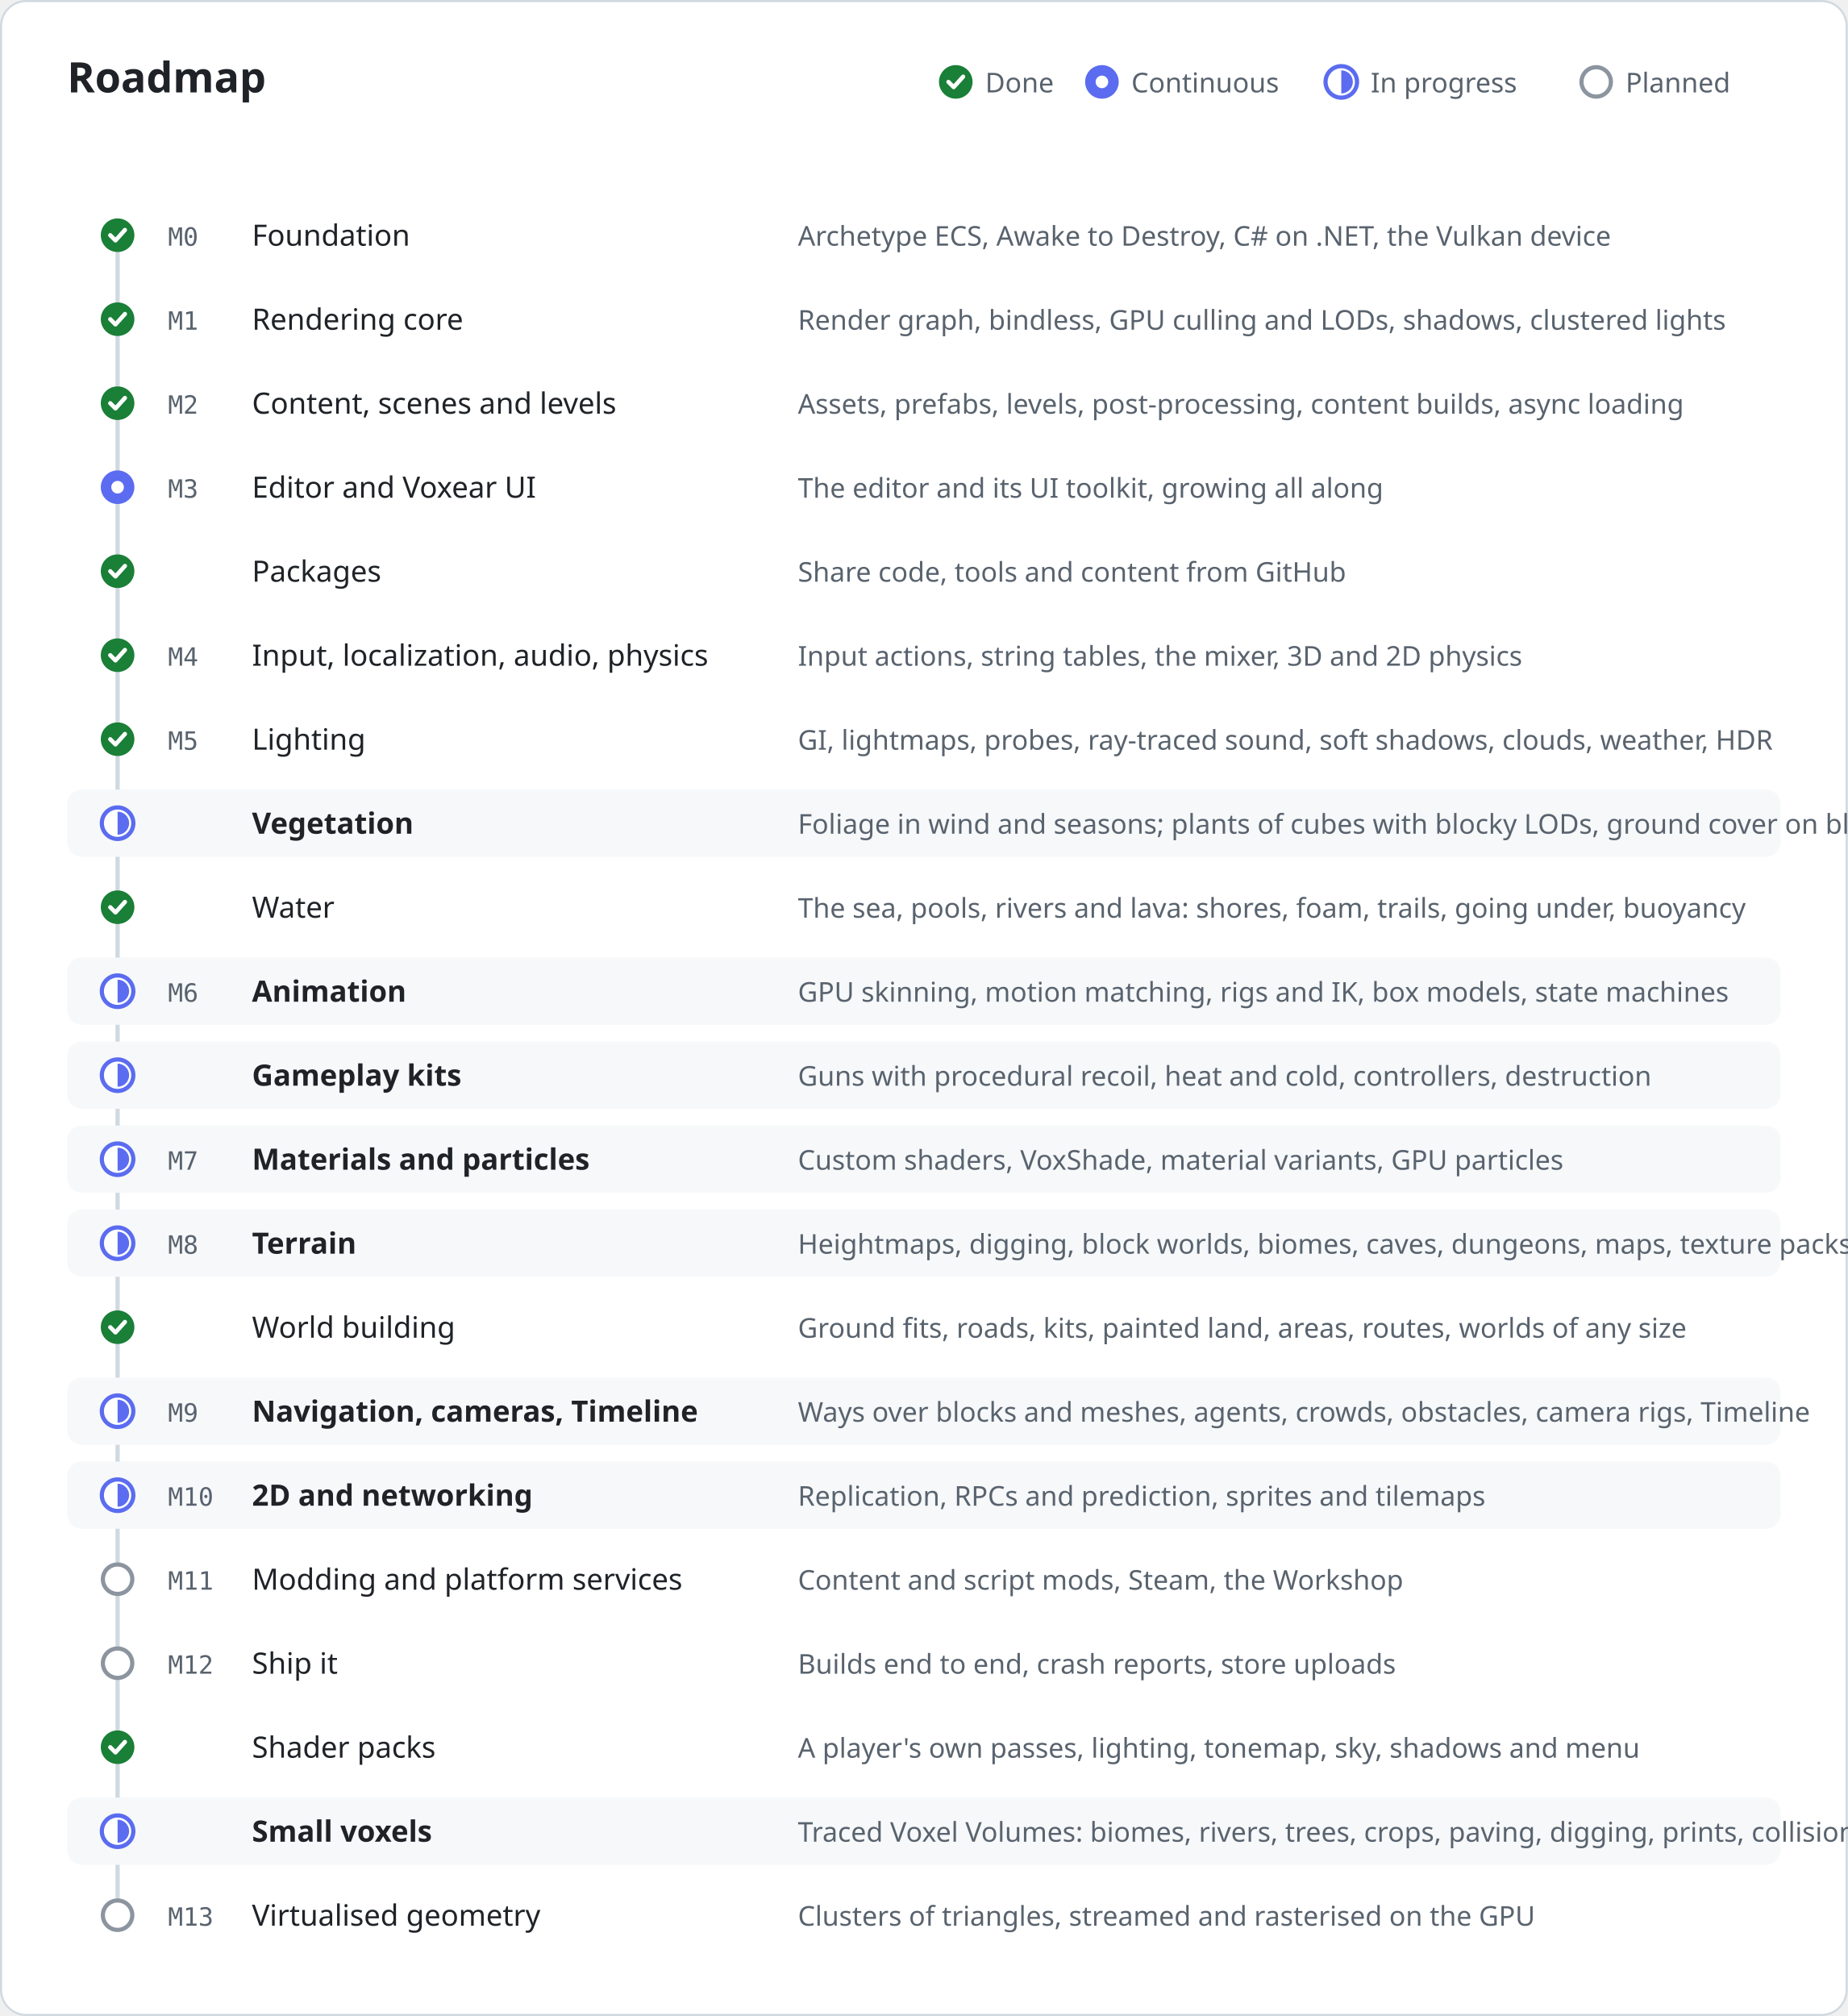
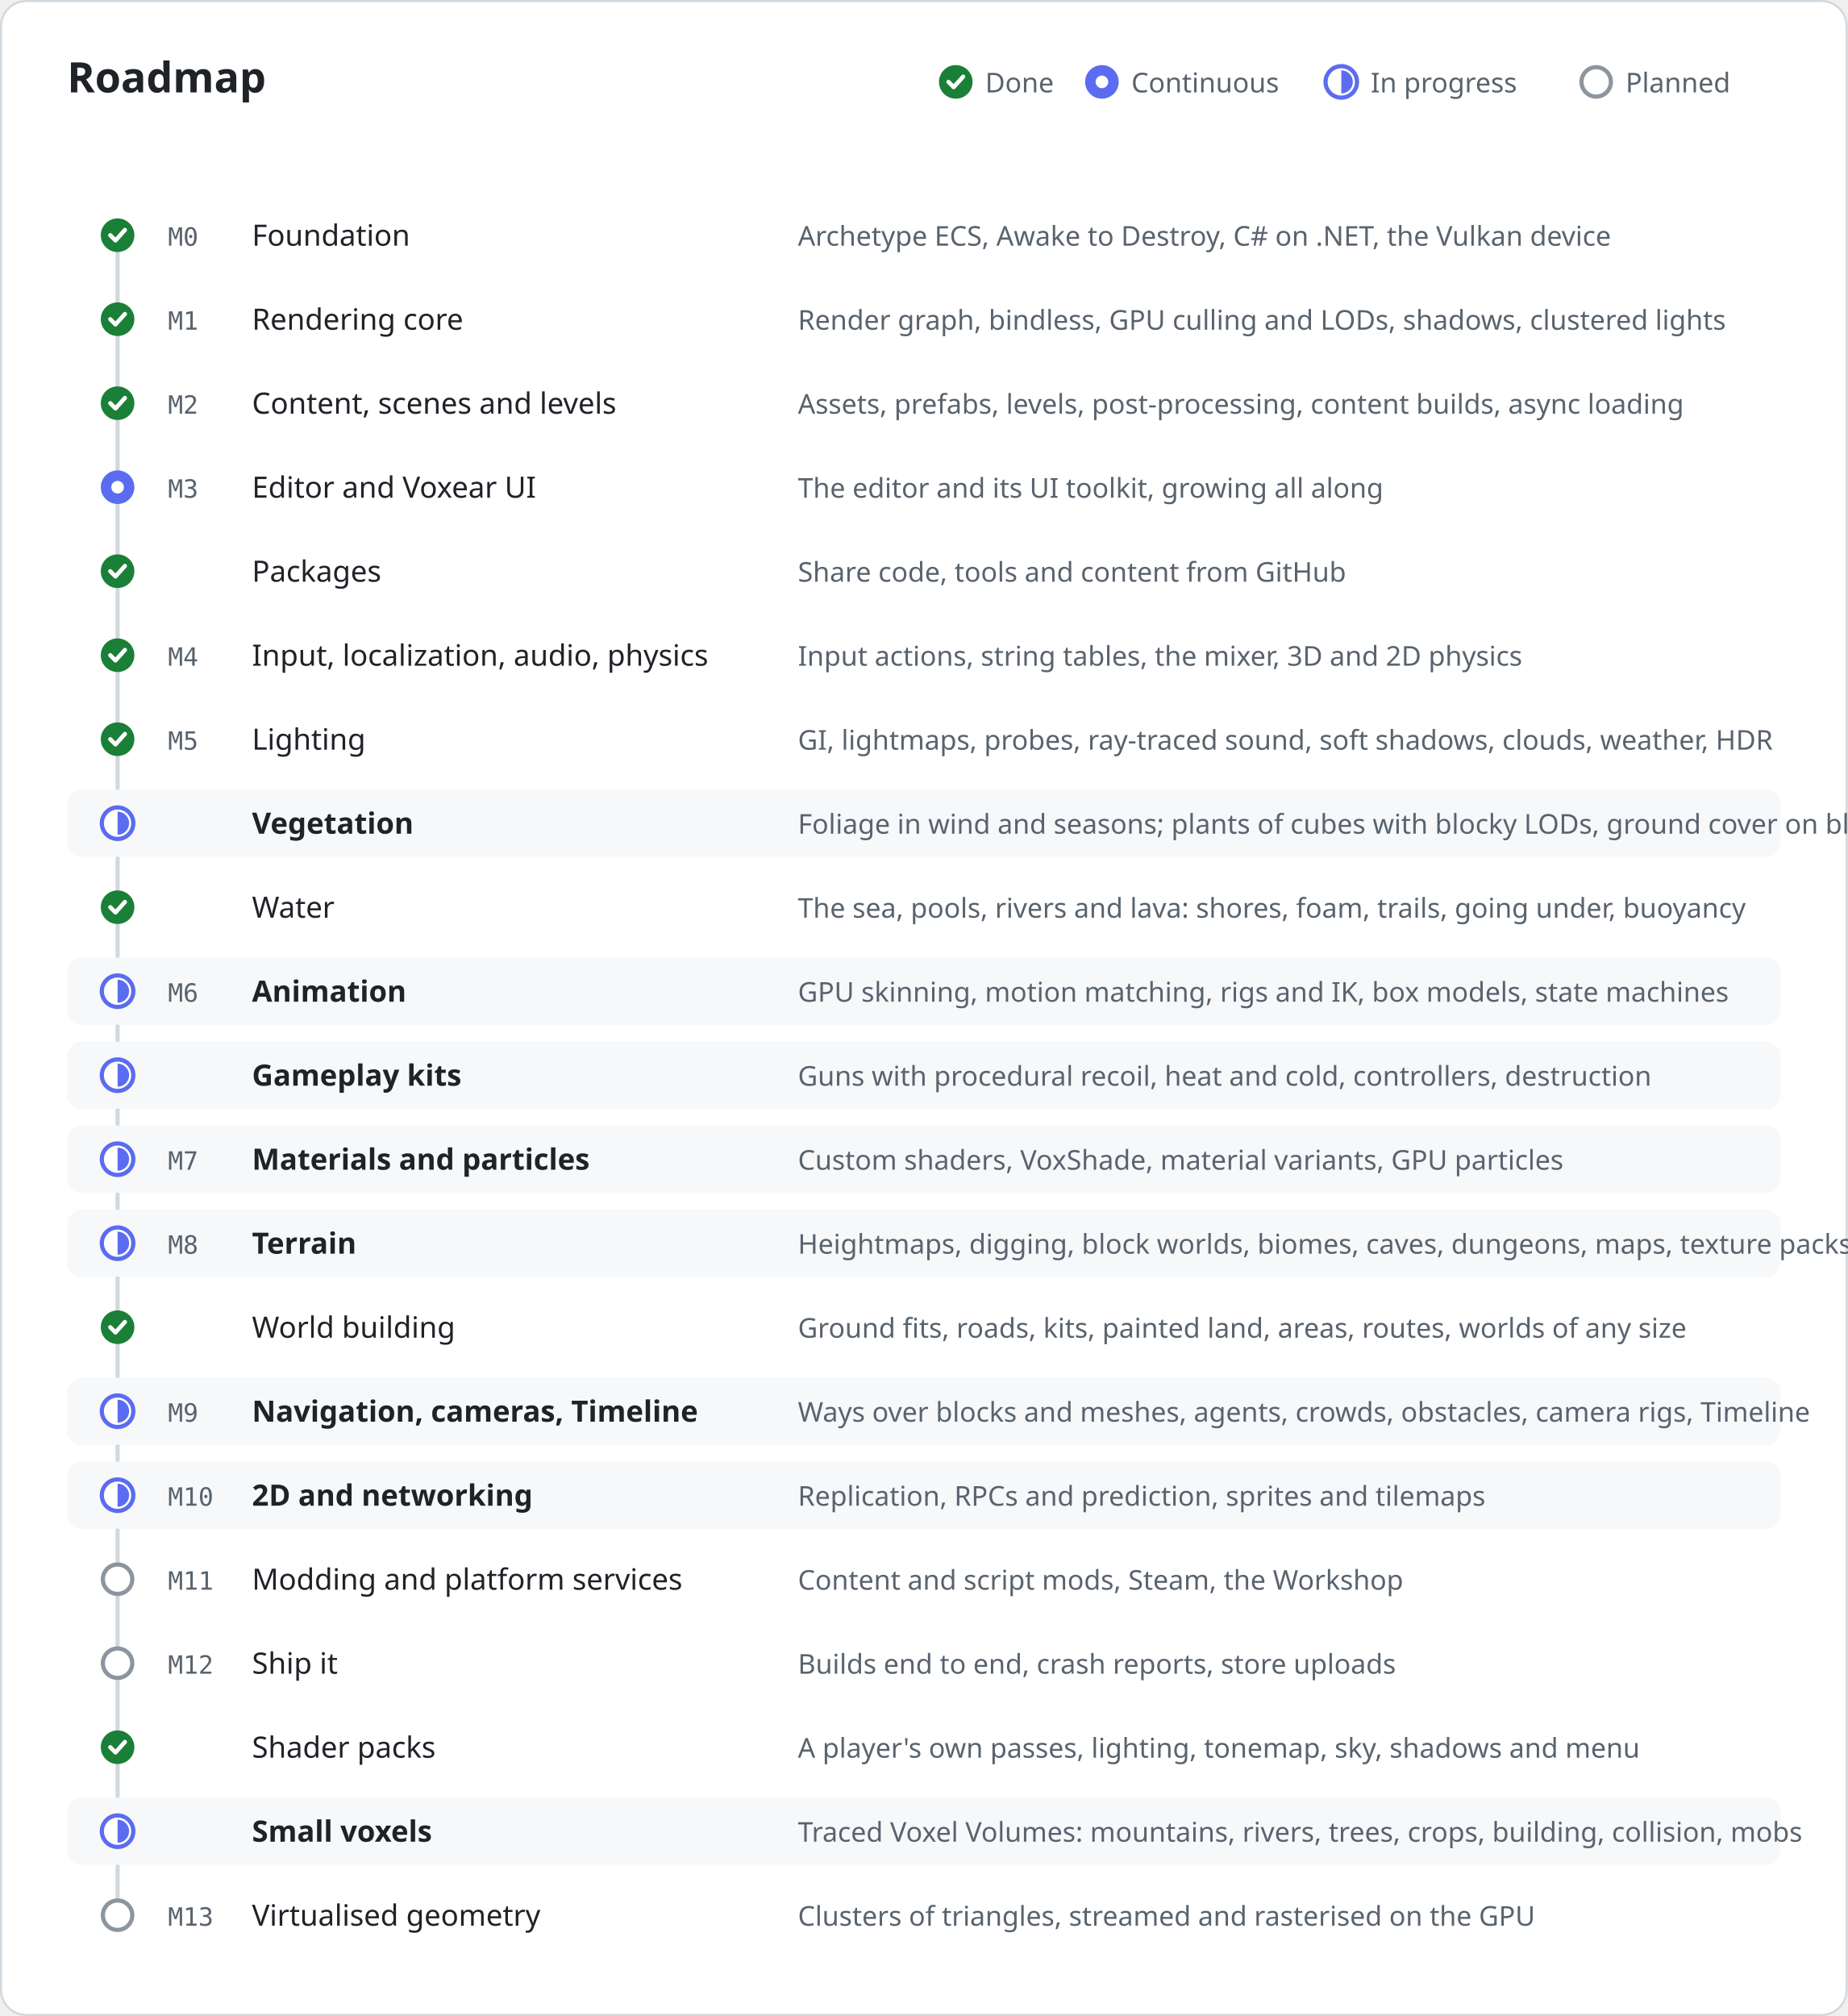
<svg xmlns="http://www.w3.org/2000/svg" width="880" height="960" viewBox="0 0 880 960" role="img" aria-label="Voxear roadmap">
  <rect x="0.5" y="0.5" width="879" height="959" rx="12" fill="#ffffff" stroke="#d1d9e0" />
  <text x="32" y="44" font-family="-apple-system, BlinkMacSystemFont, 'Segoe UI', 'Noto Sans', Helvetica, Arial, sans-serif" font-size="20" font-weight="600" fill="#1f2328">Roadmap</text>
  <circle cx="760.2" cy="39" r="7" fill="#ffffff" stroke="#8c959f" stroke-width="2" />
  <text x="774.2" y="44" font-family="-apple-system, BlinkMacSystemFont, 'Segoe UI', 'Noto Sans', Helvetica, Arial, sans-serif" font-size="13" fill="#59636e">Planned</text>
  <circle cx="638.8" cy="39" r="7.5" fill="#ffffff" stroke="#5b6cf0" stroke-width="2" />
  <path d="M638.8 33.5 a5.5 5.5 0 0 1 0 11 z" fill="#5b6cf0" />
  <text x="652.8" y="44" font-family="-apple-system, BlinkMacSystemFont, 'Segoe UI', 'Noto Sans', Helvetica, Arial, sans-serif" font-size="13" fill="#59636e">In progress</text>
  <circle cx="524.8" cy="39" r="8" fill="#5b6cf0" />
  <circle cx="524.8" cy="39" r="3" fill="#ffffff" />
  <text x="538.8" y="44" font-family="-apple-system, BlinkMacSystemFont, 'Segoe UI', 'Noto Sans', Helvetica, Arial, sans-serif" font-size="13" fill="#59636e">Continuous</text>
  <circle cx="455.2" cy="39" r="8" fill="#1a7f37" />
  <path d="M451.7 39 l2.5 2.5 l4.5-5" fill="none" stroke="#ffffff" stroke-width="2" stroke-linecap="round" stroke-linejoin="round" />
  <text x="469.2" y="44" font-family="-apple-system, BlinkMacSystemFont, 'Segoe UI', 'Noto Sans', Helvetica, Arial, sans-serif" font-size="13" fill="#59636e">Done</text>
  <line x1="56" y1="112" x2="56" y2="912" stroke="#d1d9e0" stroke-width="2" />
  <circle cx="56" cy="112" r="8" fill="#1a7f37" />
  <path d="M52.5 112 l2.5 2.5 l4.5-5" fill="none" stroke="#ffffff" stroke-width="2" stroke-linecap="round" stroke-linejoin="round" />
  <text x="80" y="117" font-family="ui-monospace, SFMono-Regular, 'SF Mono', Menlo, Consolas, monospace" font-size="12" fill="#59636e">M0</text>
  <text x="120" y="117" font-family="-apple-system, BlinkMacSystemFont, 'Segoe UI', 'Noto Sans', Helvetica, Arial, sans-serif" font-size="14" font-weight="500" fill="#1f2328">Foundation</text>
  <text x="380" y="117" font-family="-apple-system, BlinkMacSystemFont, 'Segoe UI', 'Noto Sans', Helvetica, Arial, sans-serif" font-size="13" fill="#59636e">Archetype ECS, Awake to Destroy, C# on .NET, the Vulkan device</text>
  <circle cx="56" cy="152" r="8" fill="#1a7f37" />
  <path d="M52.5 152 l2.5 2.5 l4.5-5" fill="none" stroke="#ffffff" stroke-width="2" stroke-linecap="round" stroke-linejoin="round" />
  <text x="80" y="157" font-family="ui-monospace, SFMono-Regular, 'SF Mono', Menlo, Consolas, monospace" font-size="12" fill="#59636e">M1</text>
  <text x="120" y="157" font-family="-apple-system, BlinkMacSystemFont, 'Segoe UI', 'Noto Sans', Helvetica, Arial, sans-serif" font-size="14" font-weight="500" fill="#1f2328">Rendering core</text>
  <text x="380" y="157" font-family="-apple-system, BlinkMacSystemFont, 'Segoe UI', 'Noto Sans', Helvetica, Arial, sans-serif" font-size="13" fill="#59636e">Render graph, bindless, GPU culling and LODs, shadows, clustered lights</text>
  <circle cx="56" cy="192" r="8" fill="#1a7f37" />
  <path d="M52.5 192 l2.5 2.5 l4.5-5" fill="none" stroke="#ffffff" stroke-width="2" stroke-linecap="round" stroke-linejoin="round" />
  <text x="80" y="197" font-family="ui-monospace, SFMono-Regular, 'SF Mono', Menlo, Consolas, monospace" font-size="12" fill="#59636e">M2</text>
  <text x="120" y="197" font-family="-apple-system, BlinkMacSystemFont, 'Segoe UI', 'Noto Sans', Helvetica, Arial, sans-serif" font-size="14" font-weight="500" fill="#1f2328">Content, scenes and levels</text>
  <text x="380" y="197" font-family="-apple-system, BlinkMacSystemFont, 'Segoe UI', 'Noto Sans', Helvetica, Arial, sans-serif" font-size="13" fill="#59636e">Assets, prefabs, levels, post-processing, content builds, async loading</text>
  <circle cx="56" cy="232" r="8" fill="#5b6cf0" />
  <circle cx="56" cy="232" r="3" fill="#ffffff" />
  <text x="80" y="237" font-family="ui-monospace, SFMono-Regular, 'SF Mono', Menlo, Consolas, monospace" font-size="12" fill="#59636e">M3</text>
  <text x="120" y="237" font-family="-apple-system, BlinkMacSystemFont, 'Segoe UI', 'Noto Sans', Helvetica, Arial, sans-serif" font-size="14" font-weight="500" fill="#1f2328">Editor and Voxear UI</text>
  <text x="380" y="237" font-family="-apple-system, BlinkMacSystemFont, 'Segoe UI', 'Noto Sans', Helvetica, Arial, sans-serif" font-size="13" fill="#59636e">The editor and its UI toolkit, growing all along</text>
  <circle cx="56" cy="272" r="8" fill="#1a7f37" />
  <path d="M52.5 272 l2.5 2.5 l4.5-5" fill="none" stroke="#ffffff" stroke-width="2" stroke-linecap="round" stroke-linejoin="round" />
  <text x="80" y="277" font-family="ui-monospace, SFMono-Regular, 'SF Mono', Menlo, Consolas, monospace" font-size="12" fill="#59636e" />
  <text x="120" y="277" font-family="-apple-system, BlinkMacSystemFont, 'Segoe UI', 'Noto Sans', Helvetica, Arial, sans-serif" font-size="14" font-weight="500" fill="#1f2328">Packages</text>
  <text x="380" y="277" font-family="-apple-system, BlinkMacSystemFont, 'Segoe UI', 'Noto Sans', Helvetica, Arial, sans-serif" font-size="13" fill="#59636e">Share code, tools and content from GitHub</text>
  <circle cx="56" cy="312" r="8" fill="#1a7f37" />
  <path d="M52.5 312 l2.5 2.5 l4.5-5" fill="none" stroke="#ffffff" stroke-width="2" stroke-linecap="round" stroke-linejoin="round" />
  <text x="80" y="317" font-family="ui-monospace, SFMono-Regular, 'SF Mono', Menlo, Consolas, monospace" font-size="12" fill="#59636e">M4</text>
  <text x="120" y="317" font-family="-apple-system, BlinkMacSystemFont, 'Segoe UI', 'Noto Sans', Helvetica, Arial, sans-serif" font-size="14" font-weight="500" fill="#1f2328">Input, localization, audio, physics</text>
  <text x="380" y="317" font-family="-apple-system, BlinkMacSystemFont, 'Segoe UI', 'Noto Sans', Helvetica, Arial, sans-serif" font-size="13" fill="#59636e">Input actions, string tables, the mixer, 3D and 2D physics</text>
  <circle cx="56" cy="352" r="8" fill="#1a7f37" />
  <path d="M52.5 352 l2.5 2.5 l4.5-5" fill="none" stroke="#ffffff" stroke-width="2" stroke-linecap="round" stroke-linejoin="round" />
  <text x="80" y="357" font-family="ui-monospace, SFMono-Regular, 'SF Mono', Menlo, Consolas, monospace" font-size="12" fill="#59636e">M5</text>
  <text x="120" y="357" font-family="-apple-system, BlinkMacSystemFont, 'Segoe UI', 'Noto Sans', Helvetica, Arial, sans-serif" font-size="14" font-weight="500" fill="#1f2328">Lighting</text>
  <text x="380" y="357" font-family="-apple-system, BlinkMacSystemFont, 'Segoe UI', 'Noto Sans', Helvetica, Arial, sans-serif" font-size="13" fill="#59636e">GI, lightmaps, probes, ray-traced sound, soft shadows, clouds, weather, HDR</text>
  <rect x="32" y="376" width="816" height="32" rx="7" fill="#f6f8fa" />
  <circle cx="56" cy="392" r="7.5" fill="#ffffff" stroke="#5b6cf0" stroke-width="2" />
  <path d="M56 386.5 a5.5 5.5 0 0 1 0 11 z" fill="#5b6cf0" />
  <text x="80" y="397" font-family="ui-monospace, SFMono-Regular, 'SF Mono', Menlo, Consolas, monospace" font-size="12" fill="#59636e" />
  <text x="120" y="397" font-family="-apple-system, BlinkMacSystemFont, 'Segoe UI', 'Noto Sans', Helvetica, Arial, sans-serif" font-size="14" font-weight="600" fill="#1f2328">Vegetation</text>
  <text x="380" y="397" font-family="-apple-system, BlinkMacSystemFont, 'Segoe UI', 'Noto Sans', Helvetica, Arial, sans-serif" font-size="13" fill="#59636e">Foliage in wind and seasons; plants of cubes with blocky LODs, ground cover on blocks</text>
  <circle cx="56" cy="432" r="8" fill="#1a7f37" />
  <path d="M52.5 432 l2.5 2.5 l4.5-5" fill="none" stroke="#ffffff" stroke-width="2" stroke-linecap="round" stroke-linejoin="round" />
  <text x="80" y="437" font-family="ui-monospace, SFMono-Regular, 'SF Mono', Menlo, Consolas, monospace" font-size="12" fill="#59636e" />
  <text x="120" y="437" font-family="-apple-system, BlinkMacSystemFont, 'Segoe UI', 'Noto Sans', Helvetica, Arial, sans-serif" font-size="14" font-weight="500" fill="#1f2328">Water</text>
  <text x="380" y="437" font-family="-apple-system, BlinkMacSystemFont, 'Segoe UI', 'Noto Sans', Helvetica, Arial, sans-serif" font-size="13" fill="#59636e">The sea, pools, rivers and lava: shores, foam, trails, going under, buoyancy</text>
  <rect x="32" y="456" width="816" height="32" rx="7" fill="#f6f8fa" />
  <circle cx="56" cy="472" r="7.5" fill="#ffffff" stroke="#5b6cf0" stroke-width="2" />
  <path d="M56 466.5 a5.5 5.5 0 0 1 0 11 z" fill="#5b6cf0" />
  <text x="80" y="477" font-family="ui-monospace, SFMono-Regular, 'SF Mono', Menlo, Consolas, monospace" font-size="12" fill="#59636e">M6</text>
  <text x="120" y="477" font-family="-apple-system, BlinkMacSystemFont, 'Segoe UI', 'Noto Sans', Helvetica, Arial, sans-serif" font-size="14" font-weight="600" fill="#1f2328">Animation</text>
  <text x="380" y="477" font-family="-apple-system, BlinkMacSystemFont, 'Segoe UI', 'Noto Sans', Helvetica, Arial, sans-serif" font-size="13" fill="#59636e">GPU skinning, motion matching, rigs and IK, box models, state machines</text>
  <rect x="32" y="496" width="816" height="32" rx="7" fill="#f6f8fa" />
  <circle cx="56" cy="512" r="7.5" fill="#ffffff" stroke="#5b6cf0" stroke-width="2" />
  <path d="M56 506.5 a5.5 5.5 0 0 1 0 11 z" fill="#5b6cf0" />
  <text x="80" y="517" font-family="ui-monospace, SFMono-Regular, 'SF Mono', Menlo, Consolas, monospace" font-size="12" fill="#59636e" />
  <text x="120" y="517" font-family="-apple-system, BlinkMacSystemFont, 'Segoe UI', 'Noto Sans', Helvetica, Arial, sans-serif" font-size="14" font-weight="600" fill="#1f2328">Gameplay kits</text>
  <text x="380" y="517" font-family="-apple-system, BlinkMacSystemFont, 'Segoe UI', 'Noto Sans', Helvetica, Arial, sans-serif" font-size="13" fill="#59636e">Guns with procedural recoil, heat and cold, controllers, destruction</text>
  <rect x="32" y="536" width="816" height="32" rx="7" fill="#f6f8fa" />
  <circle cx="56" cy="552" r="7.5" fill="#ffffff" stroke="#5b6cf0" stroke-width="2" />
  <path d="M56 546.5 a5.5 5.5 0 0 1 0 11 z" fill="#5b6cf0" />
  <text x="80" y="557" font-family="ui-monospace, SFMono-Regular, 'SF Mono', Menlo, Consolas, monospace" font-size="12" fill="#59636e">M7</text>
  <text x="120" y="557" font-family="-apple-system, BlinkMacSystemFont, 'Segoe UI', 'Noto Sans', Helvetica, Arial, sans-serif" font-size="14" font-weight="600" fill="#1f2328">Materials and particles</text>
  <text x="380" y="557" font-family="-apple-system, BlinkMacSystemFont, 'Segoe UI', 'Noto Sans', Helvetica, Arial, sans-serif" font-size="13" fill="#59636e">Custom shaders, VoxShade, material variants, GPU particles</text>
  <rect x="32" y="576" width="816" height="32" rx="7" fill="#f6f8fa" />
  <circle cx="56" cy="592" r="7.5" fill="#ffffff" stroke="#5b6cf0" stroke-width="2" />
  <path d="M56 586.5 a5.5 5.5 0 0 1 0 11 z" fill="#5b6cf0" />
  <text x="80" y="597" font-family="ui-monospace, SFMono-Regular, 'SF Mono', Menlo, Consolas, monospace" font-size="12" fill="#59636e">M8</text>
  <text x="120" y="597" font-family="-apple-system, BlinkMacSystemFont, 'Segoe UI', 'Noto Sans', Helvetica, Arial, sans-serif" font-size="14" font-weight="600" fill="#1f2328">Terrain</text>
  <text x="380" y="597" font-family="-apple-system, BlinkMacSystemFont, 'Segoe UI', 'Noto Sans', Helvetica, Arial, sans-serif" font-size="13" fill="#59636e">Heightmaps, digging, block worlds, biomes, caves, dungeons, maps, texture packs</text>
  <circle cx="56" cy="632" r="8" fill="#1a7f37" />
  <path d="M52.5 632 l2.5 2.5 l4.5-5" fill="none" stroke="#ffffff" stroke-width="2" stroke-linecap="round" stroke-linejoin="round" />
  <text x="80" y="637" font-family="ui-monospace, SFMono-Regular, 'SF Mono', Menlo, Consolas, monospace" font-size="12" fill="#59636e" />
  <text x="120" y="637" font-family="-apple-system, BlinkMacSystemFont, 'Segoe UI', 'Noto Sans', Helvetica, Arial, sans-serif" font-size="14" font-weight="500" fill="#1f2328">World building</text>
  <text x="380" y="637" font-family="-apple-system, BlinkMacSystemFont, 'Segoe UI', 'Noto Sans', Helvetica, Arial, sans-serif" font-size="13" fill="#59636e">Ground fits, roads, kits, painted land, areas, routes, worlds of any size</text>
  <rect x="32" y="656" width="816" height="32" rx="7" fill="#f6f8fa" />
  <circle cx="56" cy="672" r="7.5" fill="#ffffff" stroke="#5b6cf0" stroke-width="2" />
  <path d="M56 666.5 a5.5 5.5 0 0 1 0 11 z" fill="#5b6cf0" />
  <text x="80" y="677" font-family="ui-monospace, SFMono-Regular, 'SF Mono', Menlo, Consolas, monospace" font-size="12" fill="#59636e">M9</text>
  <text x="120" y="677" font-family="-apple-system, BlinkMacSystemFont, 'Segoe UI', 'Noto Sans', Helvetica, Arial, sans-serif" font-size="14" font-weight="600" fill="#1f2328">Navigation, cameras, Timeline</text>
  <text x="380" y="677" font-family="-apple-system, BlinkMacSystemFont, 'Segoe UI', 'Noto Sans', Helvetica, Arial, sans-serif" font-size="13" fill="#59636e">Ways over blocks and meshes, agents, crowds, obstacles, camera rigs, Timeline</text>
  <rect x="32" y="696" width="816" height="32" rx="7" fill="#f6f8fa" />
  <circle cx="56" cy="712" r="7.5" fill="#ffffff" stroke="#5b6cf0" stroke-width="2" />
  <path d="M56 706.5 a5.5 5.5 0 0 1 0 11 z" fill="#5b6cf0" />
  <text x="80" y="717" font-family="ui-monospace, SFMono-Regular, 'SF Mono', Menlo, Consolas, monospace" font-size="12" fill="#59636e">M10</text>
  <text x="120" y="717" font-family="-apple-system, BlinkMacSystemFont, 'Segoe UI', 'Noto Sans', Helvetica, Arial, sans-serif" font-size="14" font-weight="600" fill="#1f2328">2D and networking</text>
  <text x="380" y="717" font-family="-apple-system, BlinkMacSystemFont, 'Segoe UI', 'Noto Sans', Helvetica, Arial, sans-serif" font-size="13" fill="#59636e">Replication, RPCs and prediction, sprites and tilemaps</text>
  <circle cx="56" cy="752" r="7" fill="#ffffff" stroke="#8c959f" stroke-width="2" />
  <text x="80" y="757" font-family="ui-monospace, SFMono-Regular, 'SF Mono', Menlo, Consolas, monospace" font-size="12" fill="#59636e">M11</text>
  <text x="120" y="757" font-family="-apple-system, BlinkMacSystemFont, 'Segoe UI', 'Noto Sans', Helvetica, Arial, sans-serif" font-size="14" font-weight="500" fill="#1f2328">Modding and platform services</text>
  <text x="380" y="757" font-family="-apple-system, BlinkMacSystemFont, 'Segoe UI', 'Noto Sans', Helvetica, Arial, sans-serif" font-size="13" fill="#59636e">Content and script mods, Steam, the Workshop</text>
  <circle cx="56" cy="792" r="7" fill="#ffffff" stroke="#8c959f" stroke-width="2" />
  <text x="80" y="797" font-family="ui-monospace, SFMono-Regular, 'SF Mono', Menlo, Consolas, monospace" font-size="12" fill="#59636e">M12</text>
  <text x="120" y="797" font-family="-apple-system, BlinkMacSystemFont, 'Segoe UI', 'Noto Sans', Helvetica, Arial, sans-serif" font-size="14" font-weight="500" fill="#1f2328">Ship it</text>
  <text x="380" y="797" font-family="-apple-system, BlinkMacSystemFont, 'Segoe UI', 'Noto Sans', Helvetica, Arial, sans-serif" font-size="13" fill="#59636e">Builds end to end, crash reports, store uploads</text>
  <circle cx="56" cy="832" r="8" fill="#1a7f37" />
  <path d="M52.5 832 l2.5 2.5 l4.5-5" fill="none" stroke="#ffffff" stroke-width="2" stroke-linecap="round" stroke-linejoin="round" />
  <text x="80" y="837" font-family="ui-monospace, SFMono-Regular, 'SF Mono', Menlo, Consolas, monospace" font-size="12" fill="#59636e" />
  <text x="120" y="837" font-family="-apple-system, BlinkMacSystemFont, 'Segoe UI', 'Noto Sans', Helvetica, Arial, sans-serif" font-size="14" font-weight="500" fill="#1f2328">Shader packs</text>
  <text x="380" y="837" font-family="-apple-system, BlinkMacSystemFont, 'Segoe UI', 'Noto Sans', Helvetica, Arial, sans-serif" font-size="13" fill="#59636e">A player's own passes, lighting, tonemap, sky, shadows and menu</text>
  <rect x="32" y="856" width="816" height="32" rx="7" fill="#f6f8fa" />
  <circle cx="56" cy="872" r="7.5" fill="#ffffff" stroke="#5b6cf0" stroke-width="2" />
  <path d="M56 866.5 a5.5 5.5 0 0 1 0 11 z" fill="#5b6cf0" />
  <text x="80" y="877" font-family="ui-monospace, SFMono-Regular, 'SF Mono', Menlo, Consolas, monospace" font-size="12" fill="#59636e" />
  <text x="120" y="877" font-family="-apple-system, BlinkMacSystemFont, 'Segoe UI', 'Noto Sans', Helvetica, Arial, sans-serif" font-size="14" font-weight="600" fill="#1f2328">Small voxels</text>
-   <text x="380" y="877" font-family="-apple-system, BlinkMacSystemFont, 'Segoe UI', 'Noto Sans', Helvetica, Arial, sans-serif" font-size="13" fill="#59636e">Traced Voxel Volumes: biomes, rivers, trees, crops, paving, digging, prints, collision, mobs</text>
+   <text x="380" y="877" font-family="-apple-system, BlinkMacSystemFont, 'Segoe UI', 'Noto Sans', Helvetica, Arial, sans-serif" font-size="13" fill="#59636e">Traced Voxel Volumes: mountains, rivers, trees, crops, building, collision, mobs</text>
  <circle cx="56" cy="912" r="7" fill="#ffffff" stroke="#8c959f" stroke-width="2" />
  <text x="80" y="917" font-family="ui-monospace, SFMono-Regular, 'SF Mono', Menlo, Consolas, monospace" font-size="12" fill="#59636e">M13</text>
  <text x="120" y="917" font-family="-apple-system, BlinkMacSystemFont, 'Segoe UI', 'Noto Sans', Helvetica, Arial, sans-serif" font-size="14" font-weight="500" fill="#1f2328">Virtualised geometry</text>
  <text x="380" y="917" font-family="-apple-system, BlinkMacSystemFont, 'Segoe UI', 'Noto Sans', Helvetica, Arial, sans-serif" font-size="13" fill="#59636e">Clusters of triangles, streamed and rasterised on the GPU</text>
</svg>
